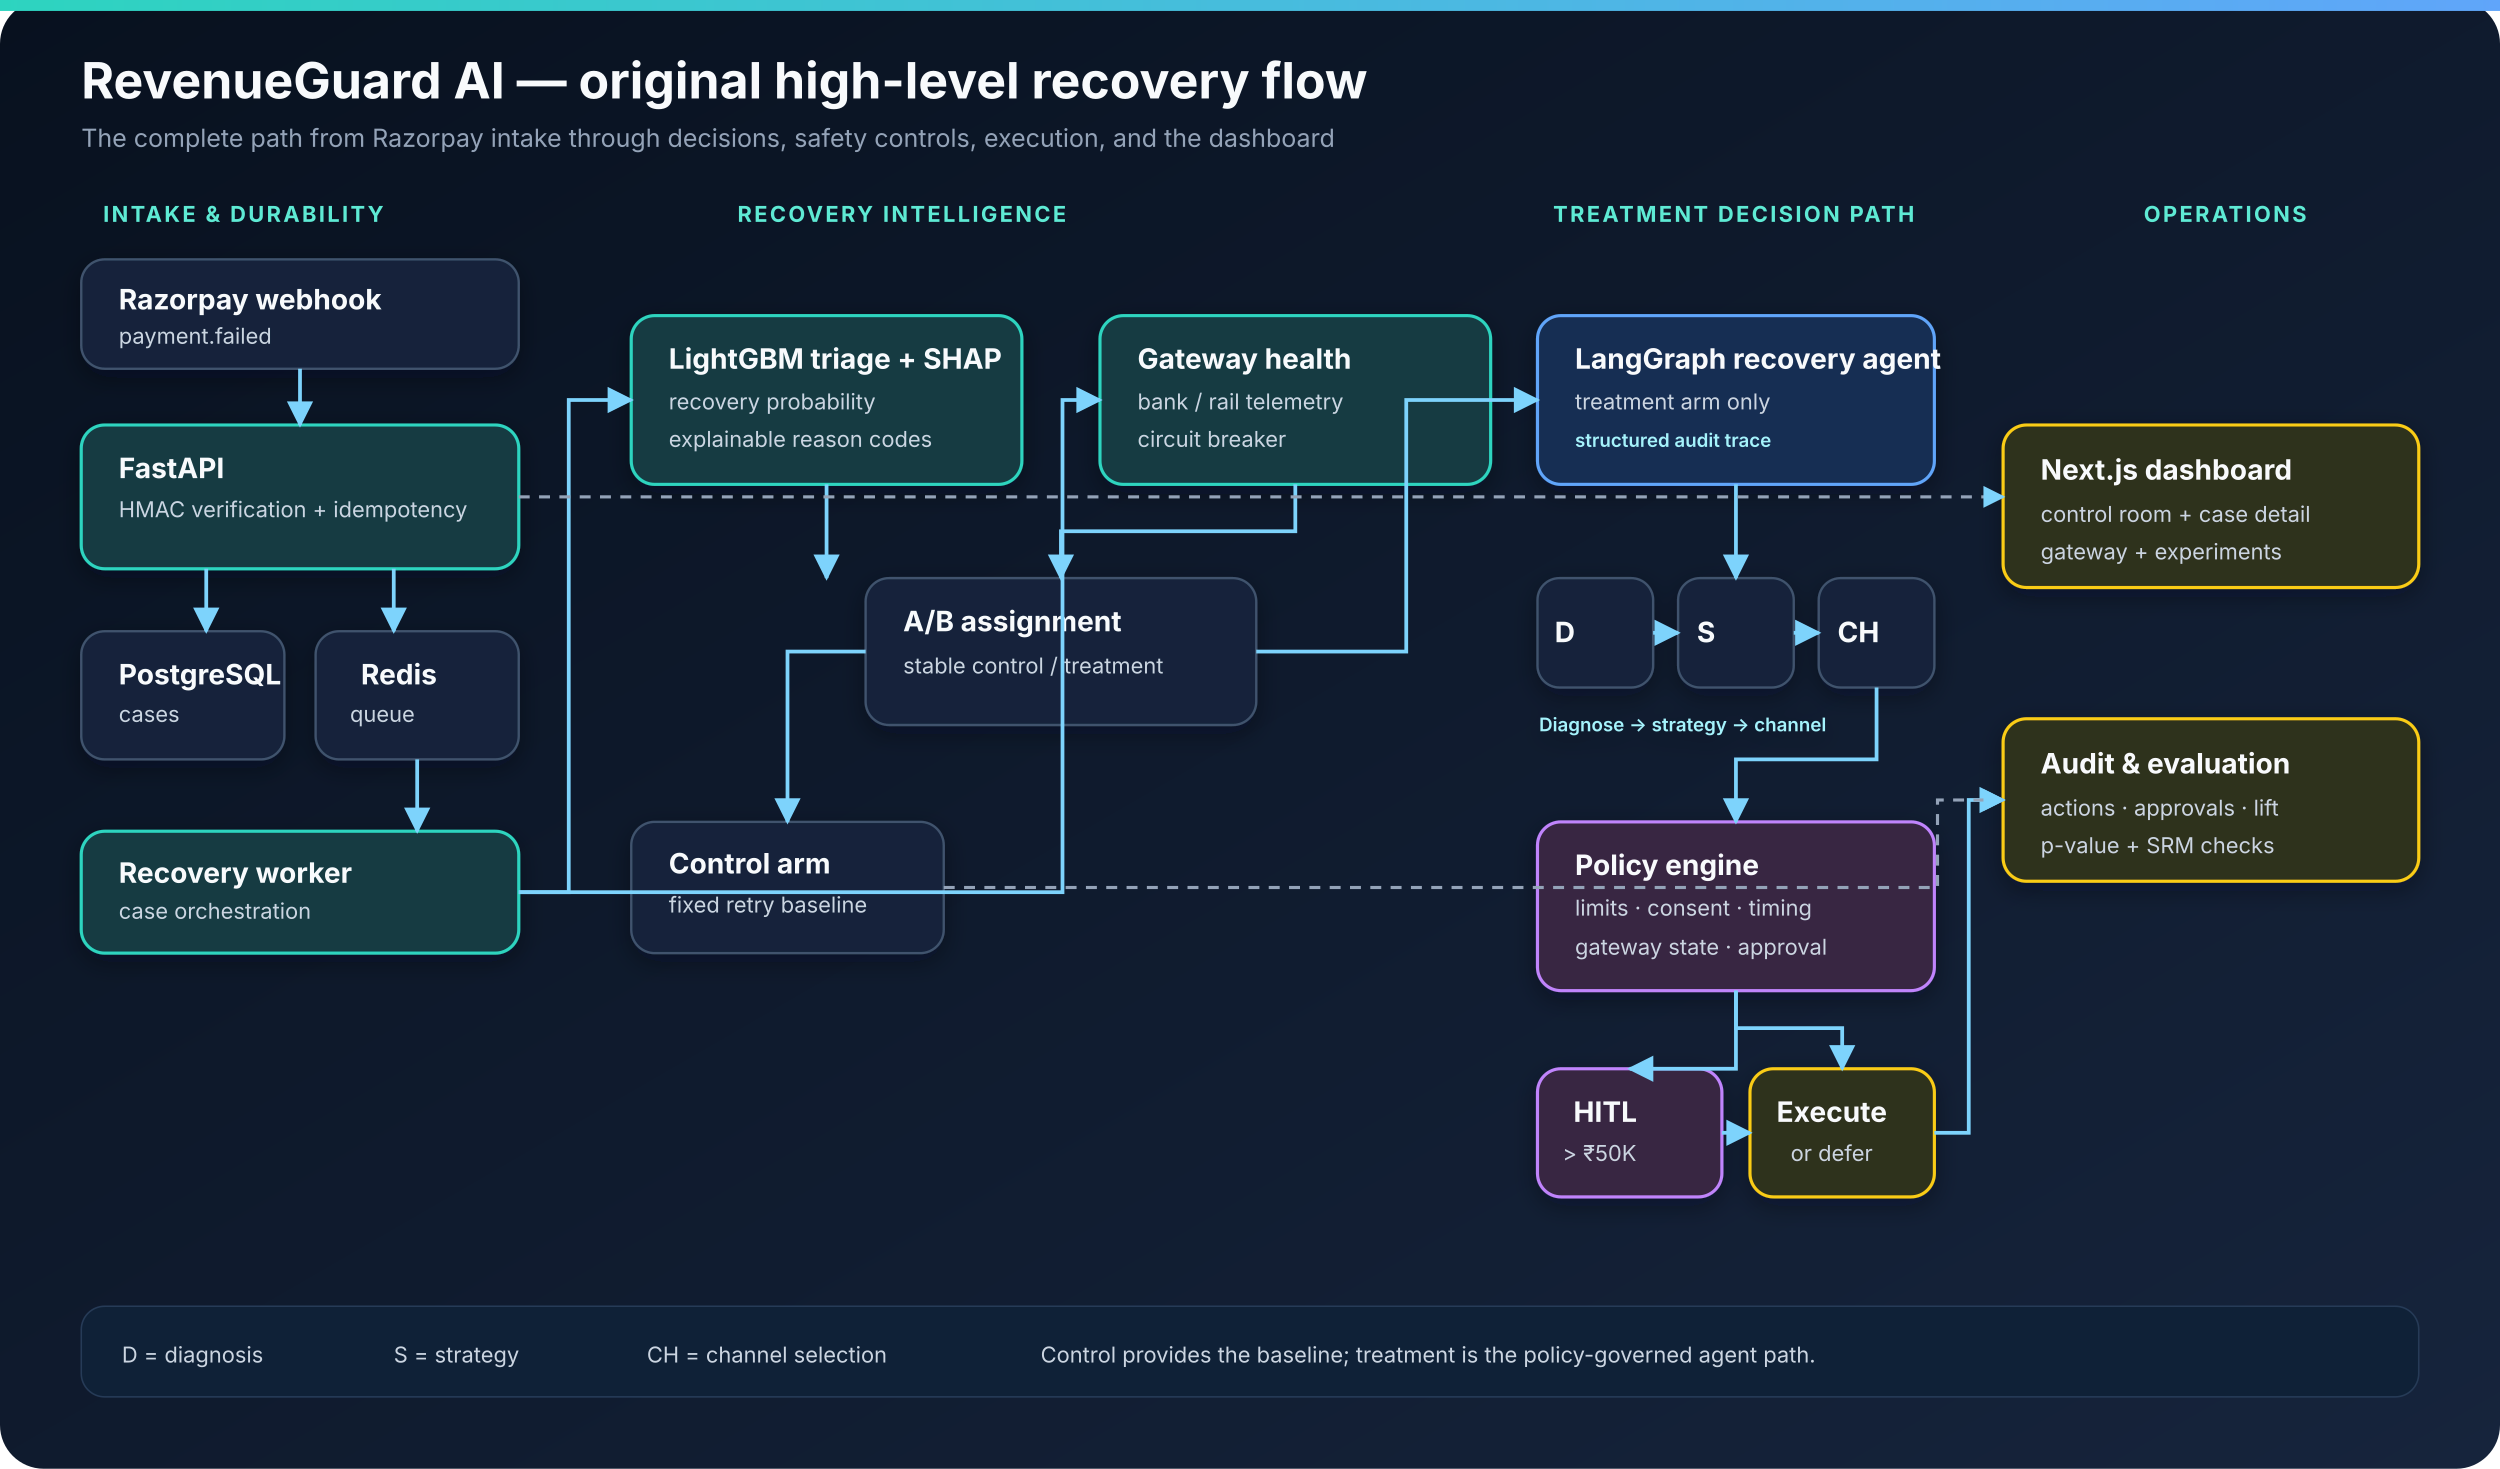
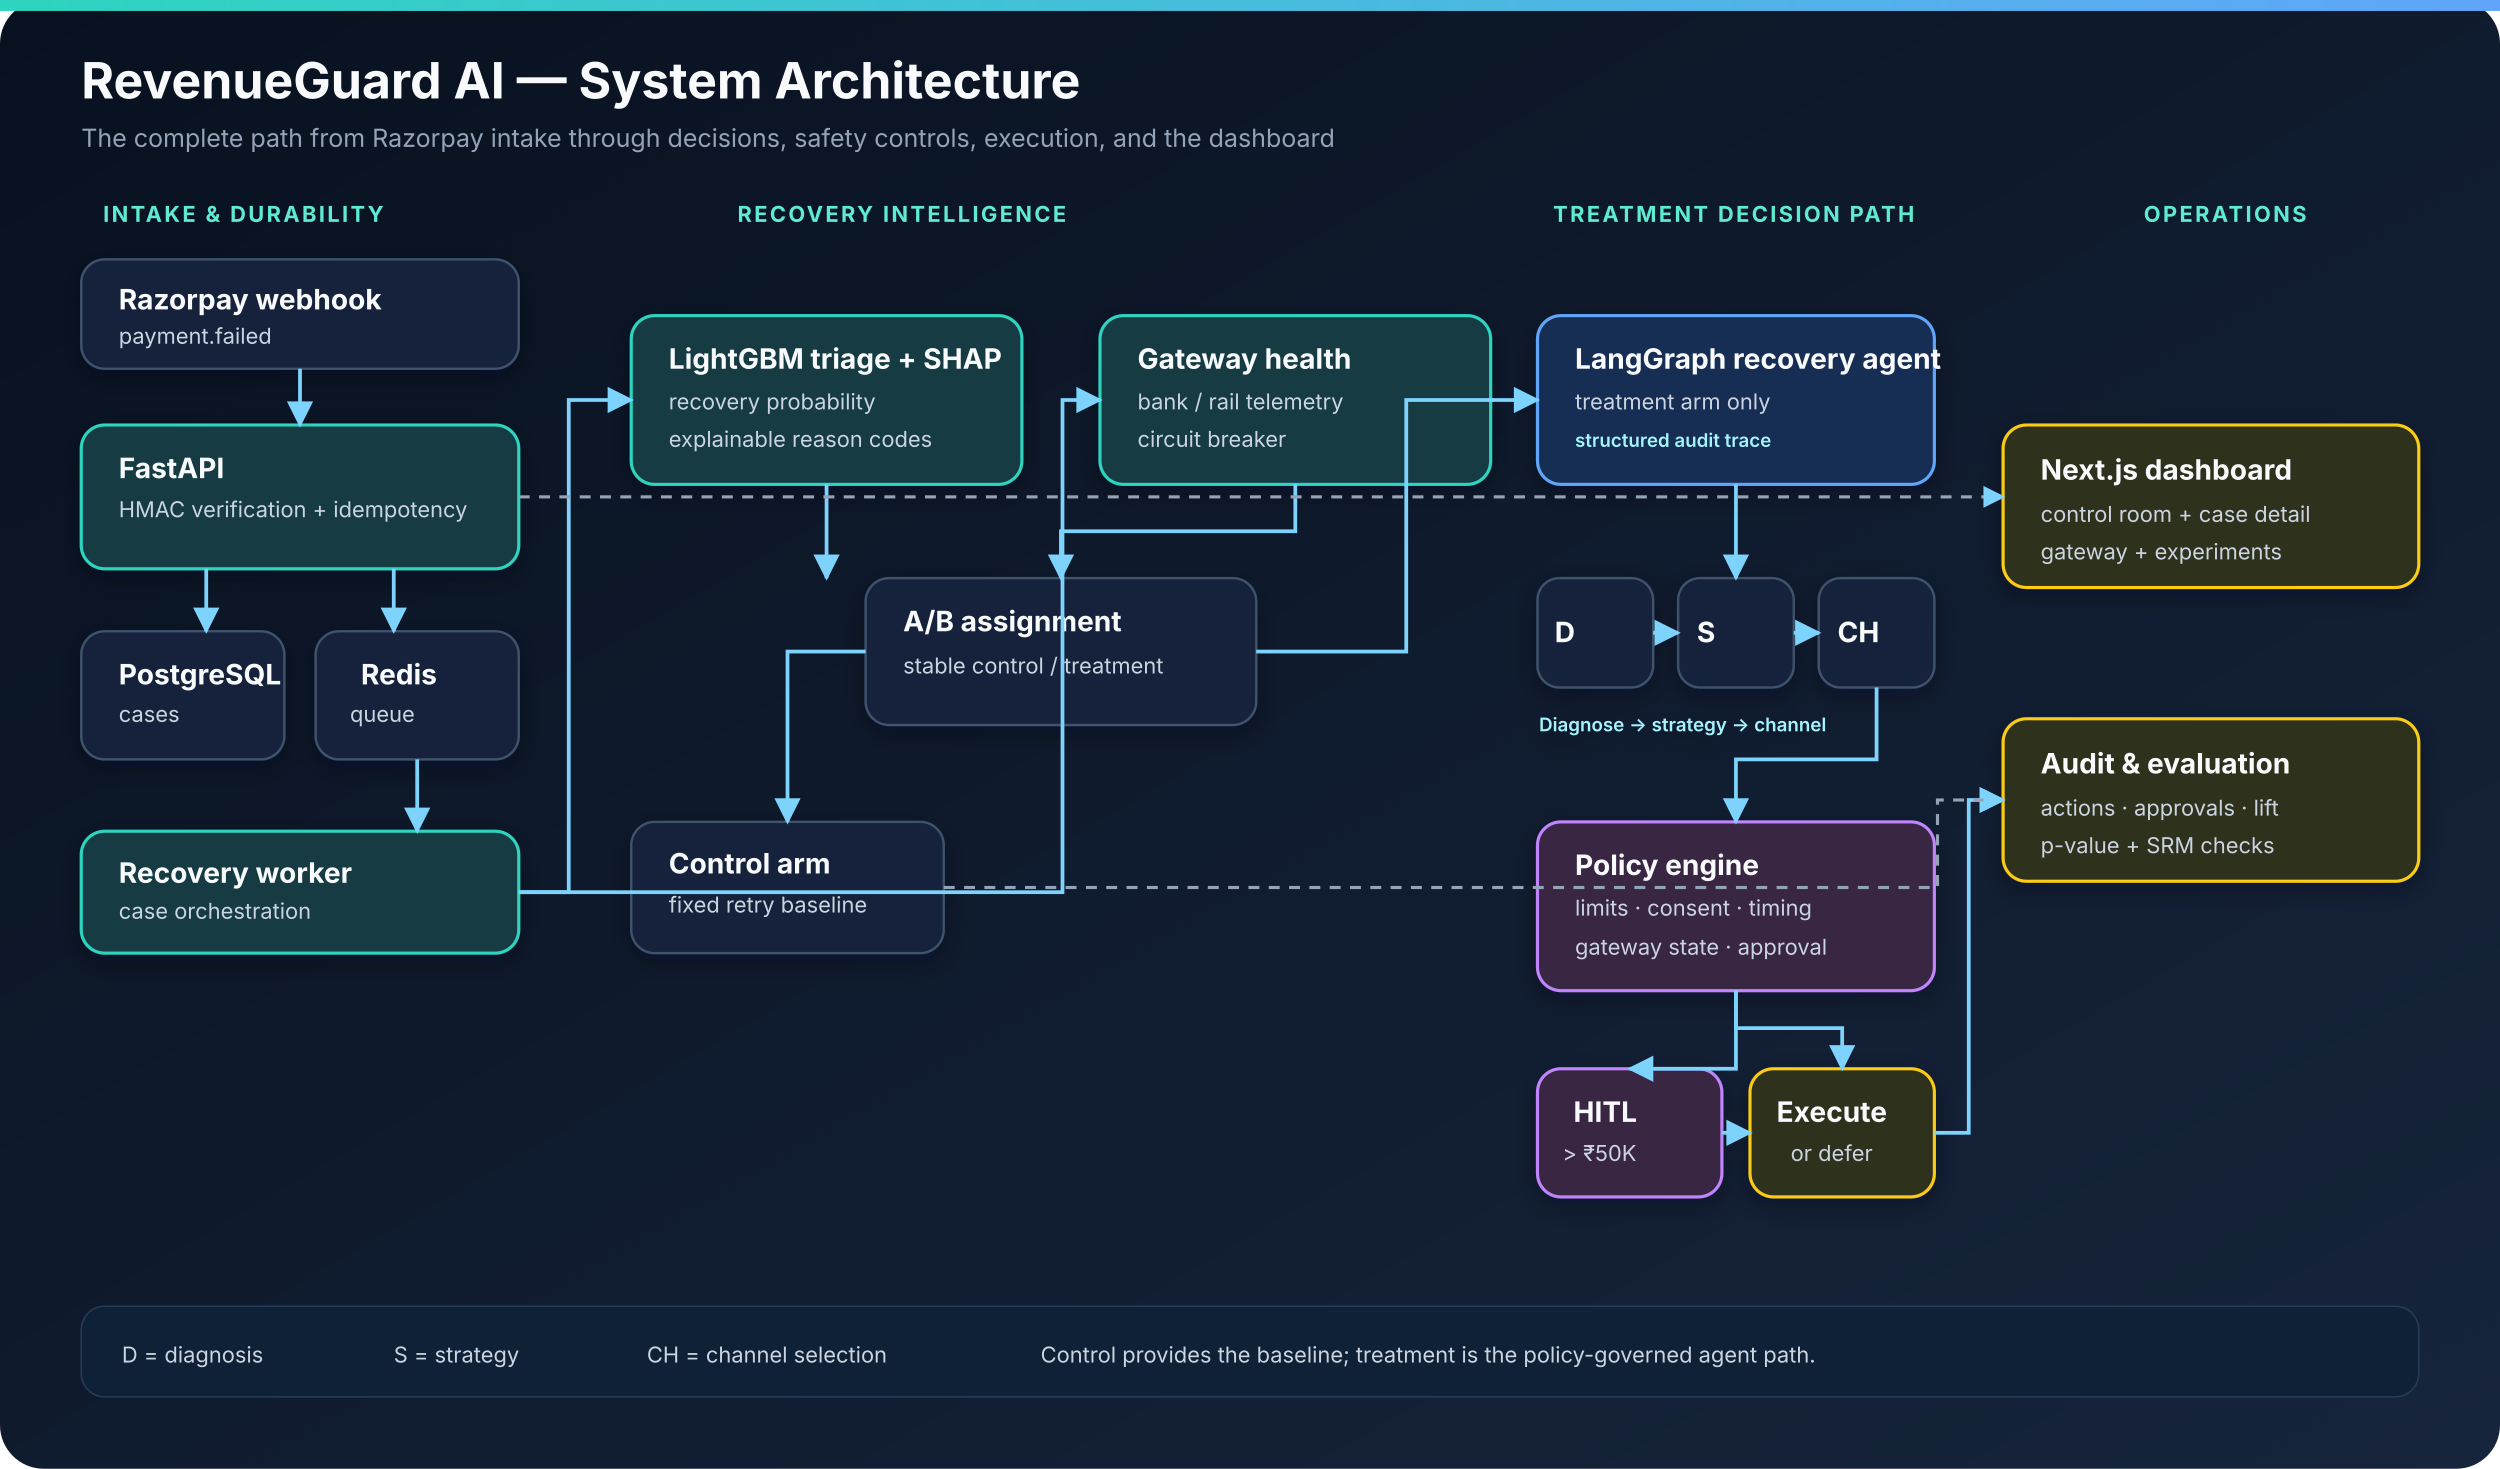
<svg xmlns="http://www.w3.org/2000/svg" width="1600" height="940" viewBox="0 0 1600 940" role="img" aria-labelledby="title desc">
  <defs>
    <linearGradient id="bg" x1="0" y1="0" x2="1" y2="1">
      <stop offset="0" stop-color="#08111f" />
      <stop offset="1" stop-color="#16243c" />
    </linearGradient>
    <linearGradient id="accent" x1="0" y1="0" x2="1" y2="0">
      <stop offset="0" stop-color="#2dd4bf" />
      <stop offset="1" stop-color="#60a5fa" />
    </linearGradient>
    <filter id="shadow" x="-30%" y="-30%" width="160%" height="160%">
      <feDropShadow dx="0" dy="5" stdDeviation="8" flood-color="#020617" flood-opacity=".36" />
    </filter>
    <marker id="arrow" viewBox="0 0 10 10" refX="9" refY="5" markerWidth="7" markerHeight="7" orient="auto">
      <path d="M0 0 L10 5 L0 10z" fill="#7dd3fc" />
    </marker>
    <style>
      .heading{font:700 32px Inter,Segoe UI,Arial,sans-serif;fill:#f8fafc}.sub{font:400 16px Inter,Segoe UI,Arial,sans-serif;fill:#94a3b8}.stage{font:700 14px Inter,Segoe UI,Arial,sans-serif;letter-spacing:1.5px;fill:#5eead4}.title{font:700 18px Inter,Segoe UI,Arial,sans-serif;fill:#f8fafc}.body{font:400 14px Inter,Segoe UI,Arial,sans-serif;fill:#cbd5e1}.small{font:600 12px Inter,Segoe UI,Arial,sans-serif;fill:#a5f3fc}.box{fill:#14233b;stroke:#40536d;stroke-width:1.5}.core{fill:#123b43;stroke:#2dd4bf;stroke-width:2}.agent{fill:#172d52;stroke:#60a5fa;stroke-width:2}.policy{fill:#382542;stroke:#c084fc;stroke-width:2}.out{fill:#2f301d;stroke:#facc15;stroke-width:2}.line{fill:none;stroke:#7dd3fc;stroke-width:2.4;marker-end:url(#arrow)}.dash{fill:none;stroke:#94a3b8;stroke-width:2;stroke-dasharray:7 6;marker-end:url(#arrow)}
    </style>
  </defs>
  <rect width="1600" height="940" rx="28" fill="url(#bg)" />
  <rect width="1600" height="7" fill="url(#accent)" />
-   <text x="52" y="63" class="heading">RevenueGuard AI — original high-level recovery flow</text>
+   <text x="52" y="63" class="heading">RevenueGuard AI — System Architecture</text>
  <text x="52" y="94" class="sub">The complete path from Razorpay intake through decisions, safety controls, execution, and the dashboard</text>
  <text x="66" y="142" class="stage">INTAKE &amp; DURABILITY</text>
  <text x="472" y="142" class="stage">RECOVERY INTELLIGENCE</text>
  <text x="994" y="142" class="stage">TREATMENT DECISION PATH</text>
  <text x="1372" y="142" class="stage">OPERATIONS</text>
  <g filter="url(#shadow)">
    <rect x="52" y="166" width="280" height="70" rx="15" class="box" />
    <text x="76" y="198" class="title">Razorpay webhook</text>
    <text x="76" y="220" class="body">payment.failed</text>
    <rect x="52" y="272" width="280" height="92" rx="15" class="core" />
    <text x="76" y="306" class="title">FastAPI</text>
    <text x="76" y="331" class="body">HMAC verification + idempotency</text>
    <rect x="52" y="404" width="130" height="82" rx="15" class="box" />
    <text x="76" y="438" class="title">PostgreSQL</text>
    <text x="76" y="462" class="body">cases</text>
    <rect x="202" y="404" width="130" height="82" rx="15" class="box" />
    <text x="231" y="438" class="title">Redis</text>
    <text x="224" y="462" class="body">queue</text>
    <rect x="52" y="532" width="280" height="78" rx="15" class="core" />
    <text x="76" y="565" class="title">Recovery worker</text>
    <text x="76" y="588" class="body">case orchestration</text>
  </g>
  <path d="M192 236V272" class="line" />
  <path d="M132 364V404" class="line" />
  <path d="M252 364V404" class="line" />
  <path d="M267 486V532" class="line" />
  <g filter="url(#shadow)">
    <rect x="404" y="202" width="250" height="108" rx="15" class="core" />
    <text x="428" y="236" class="title">LightGBM triage + SHAP</text>
    <text x="428" y="262" class="body">recovery probability</text>
    <text x="428" y="286" class="body">explainable reason codes</text>
    <rect x="704" y="202" width="250" height="108" rx="15" class="core" />
    <text x="728" y="236" class="title">Gateway health</text>
    <text x="728" y="262" class="body">bank / rail telemetry</text>
    <text x="728" y="286" class="body">circuit breaker</text>
    <rect x="554" y="370" width="250" height="94" rx="15" class="box" />
    <text x="578" y="404" class="title">A/B assignment</text>
    <text x="578" y="431" class="body">stable control / treatment</text>
    <rect x="404" y="526" width="200" height="84" rx="15" class="box" />
    <text x="428" y="559" class="title">Control arm</text>
    <text x="428" y="584" class="body">fixed retry baseline</text>
  </g>
  <path d="M332 571H364V256H404" class="line" />
  <path d="M332 571H680V256H704" class="line" />
  <path d="M529 310V370" class="line" />
  <path d="M829 310V340H679V370" class="line" />
  <path d="M554 417H504V526" class="line" />
  <g filter="url(#shadow)">
    <rect x="984" y="202" width="254" height="108" rx="15" class="agent" />
    <text x="1008" y="236" class="title">LangGraph recovery agent</text>
    <text x="1008" y="262" class="body">treatment arm only</text>
    <text x="1008" y="286" class="small">structured audit trace</text>
    <rect x="984" y="370" width="74" height="70" rx="14" class="box" />
    <text x="995" y="411" class="title">D</text>
    <rect x="1074" y="370" width="74" height="70" rx="14" class="box" />
    <text x="1086" y="411" class="title">S</text>
    <rect x="1164" y="370" width="74" height="70" rx="14" class="box" />
    <text x="1176" y="411" class="title">CH</text>
    <text x="985" y="468" class="small">Diagnose → strategy → channel</text>
    <rect x="984" y="526" width="254" height="108" rx="15" class="policy" />
    <text x="1008" y="560" class="title">Policy engine</text>
    <text x="1008" y="586" class="body">limits · consent · timing</text>
    <text x="1008" y="611" class="body">gateway state · approval</text>
    <rect x="984" y="684" width="118" height="82" rx="15" class="policy" />
    <text x="1007" y="718" class="title">HITL</text>
    <text x="1000" y="743" class="body">&gt; ₹50K</text>
    <rect x="1120" y="684" width="118" height="82" rx="15" class="out" />
    <text x="1137" y="718" class="title">Execute</text>
    <text x="1146" y="743" class="body">or defer</text>
  </g>
  <path d="M804 417H900V256H984" class="line" />
  <path d="M1111 310V370" class="line" />
  <path d="M1058 405H1074" class="line" />
  <path d="M1148 405H1164" class="line" />
  <path d="M1201 440V486H1111V526" class="line" />
  <path d="M1111 634V684H1043" class="line" />
  <path d="M1111 634V658H1179V684" class="line" />
  <path d="M1102 725H1120" class="line" />
  <g filter="url(#shadow)">
    <rect x="1282" y="272" width="266" height="104" rx="15" class="out" />
    <text x="1306" y="307" class="title">Next.js dashboard</text>
    <text x="1306" y="334" class="body">control room + case detail</text>
    <text x="1306" y="358" class="body">gateway + experiments</text>
    <rect x="1282" y="460" width="266" height="104" rx="15" class="out" />
    <text x="1306" y="495" class="title">Audit &amp; evaluation</text>
    <text x="1306" y="522" class="body">actions · approvals · lift</text>
    <text x="1306" y="546" class="body">p-value + SRM checks</text>
  </g>
  <path d="M332 318H1282" class="dash" />
  <path d="M1238 725H1260V512H1282" class="line" />
  <path d="M604 568H1240V512H1282" class="dash" />
  <rect x="52" y="836" width="1496" height="58" rx="15" fill="#0f2137" stroke="#263b57" />
  <text x="78" y="872" class="body">D = diagnosis</text>
  <text x="252" y="872" class="body">S = strategy</text>
  <text x="414" y="872" class="body">CH = channel selection</text>
  <text x="666" y="872" class="body">Control provides the baseline; treatment is the policy-governed agent path.</text>
</svg>
